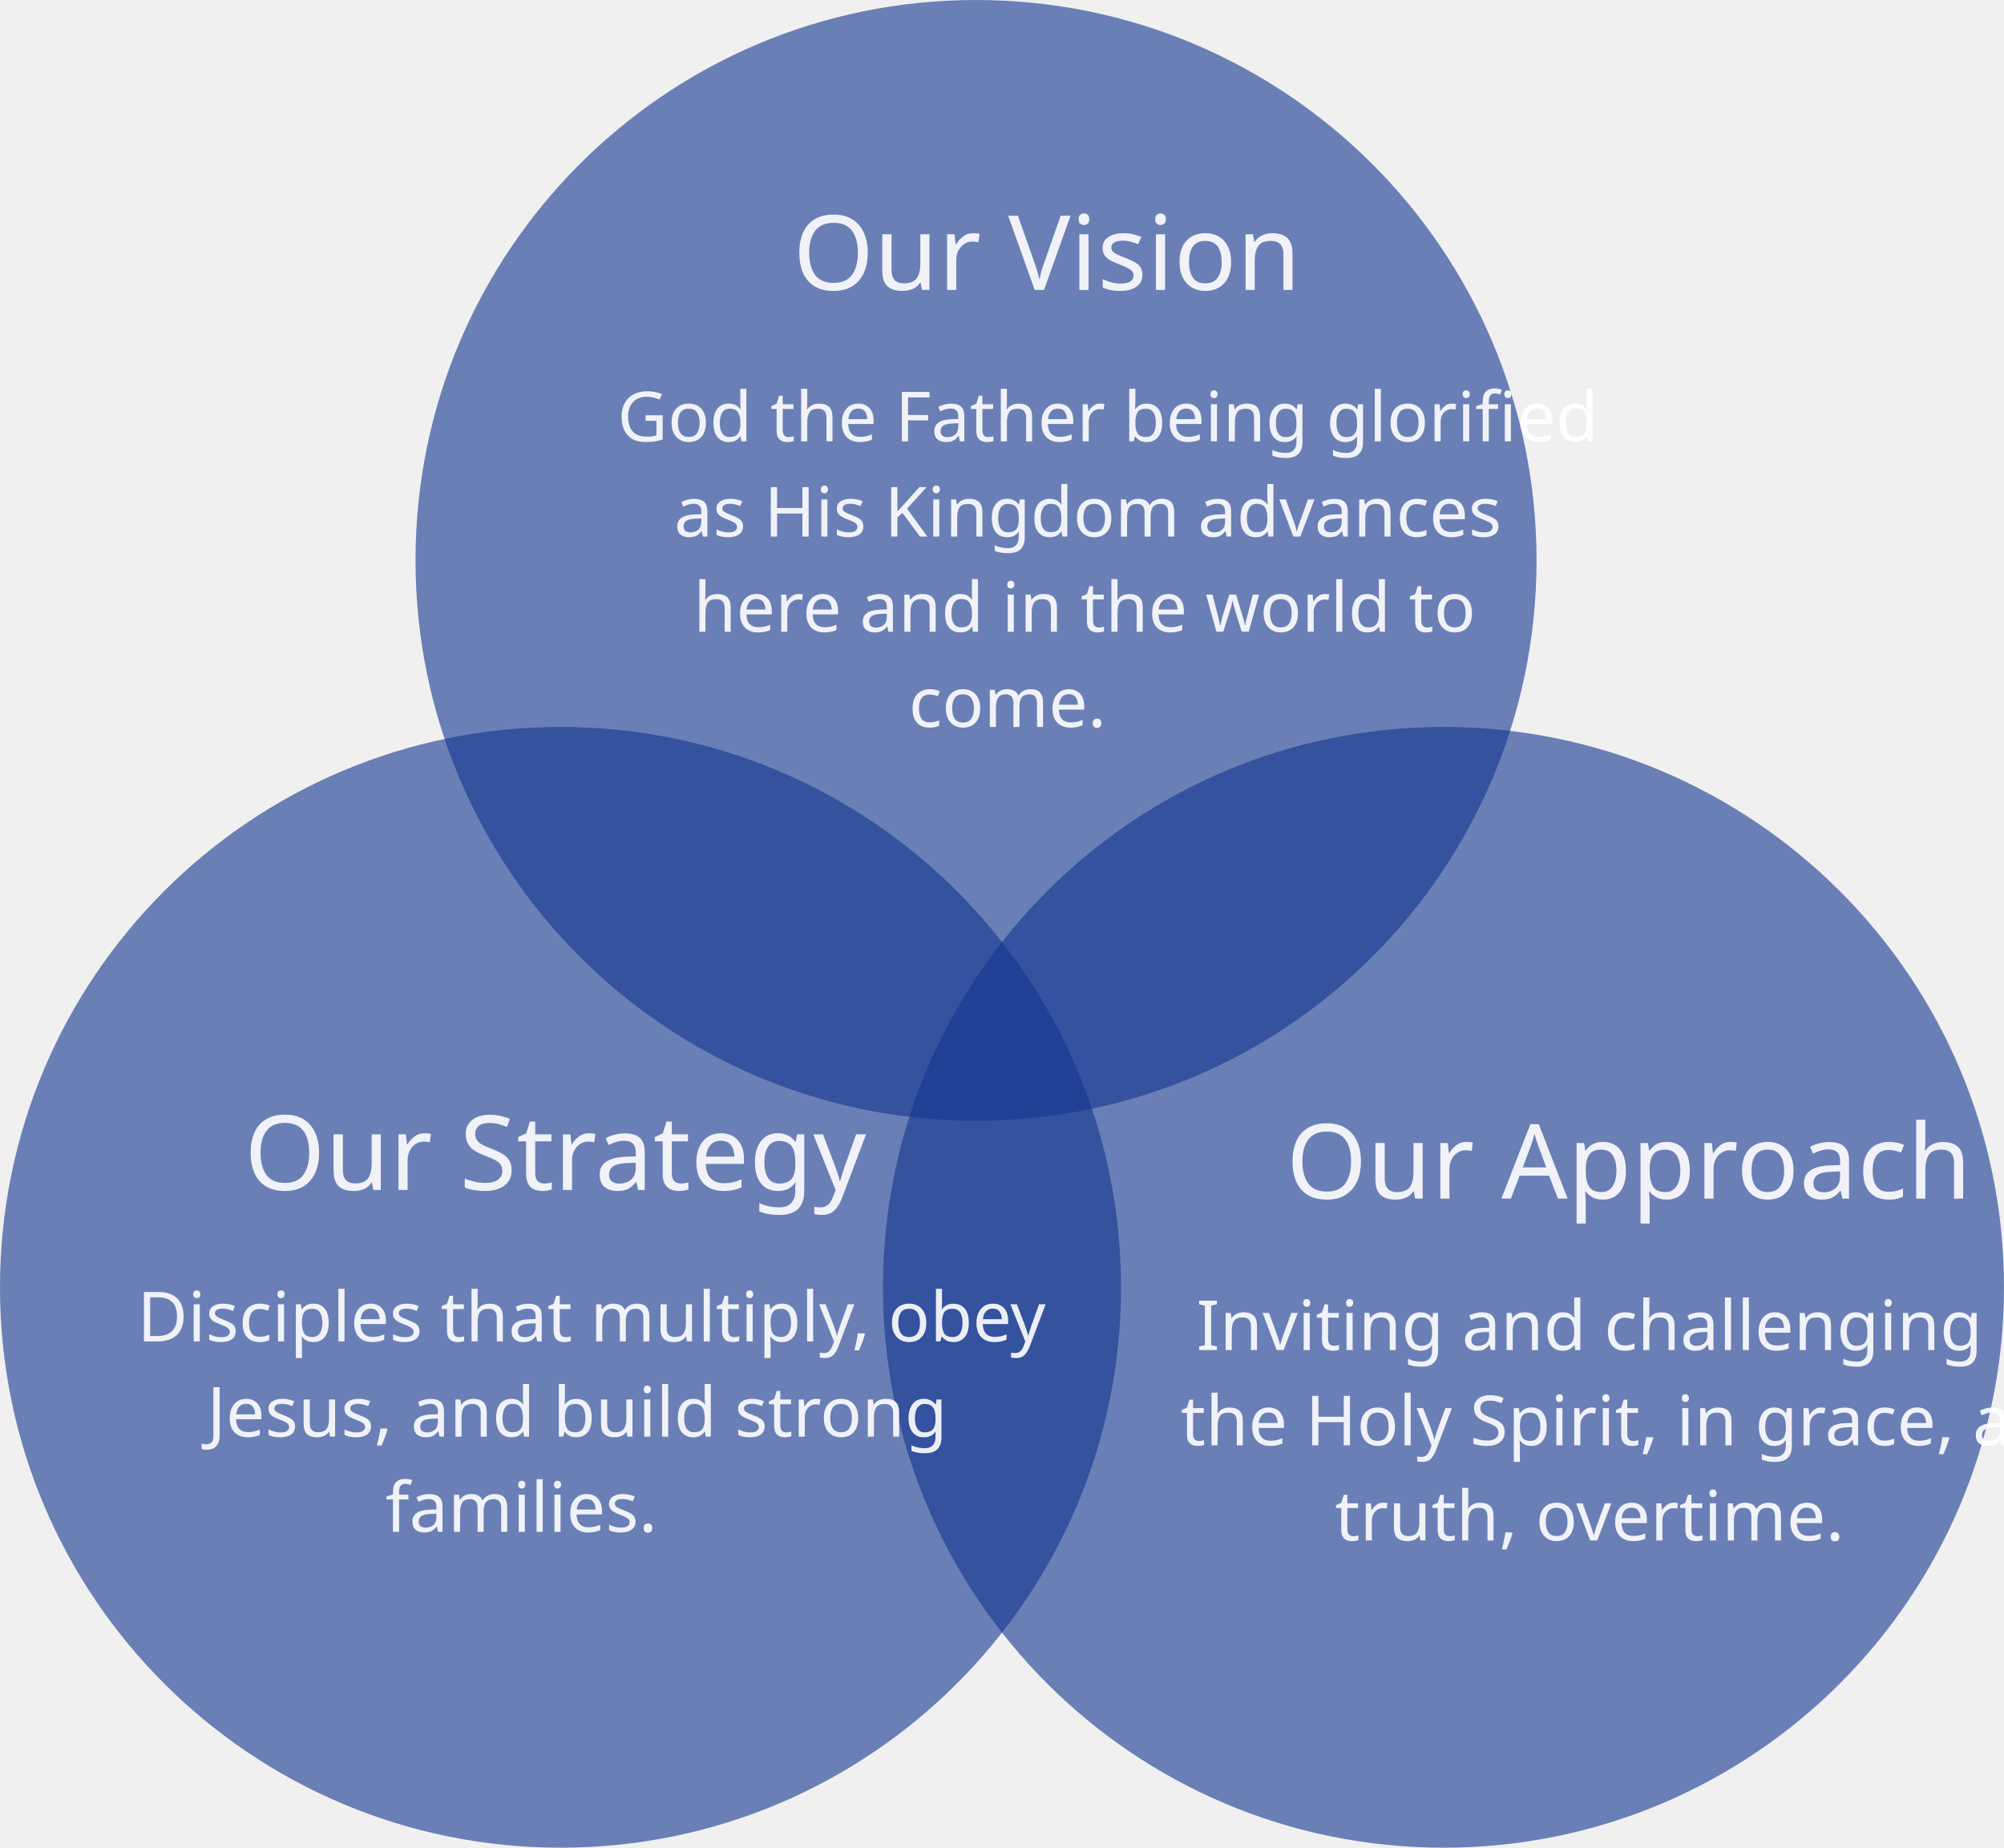
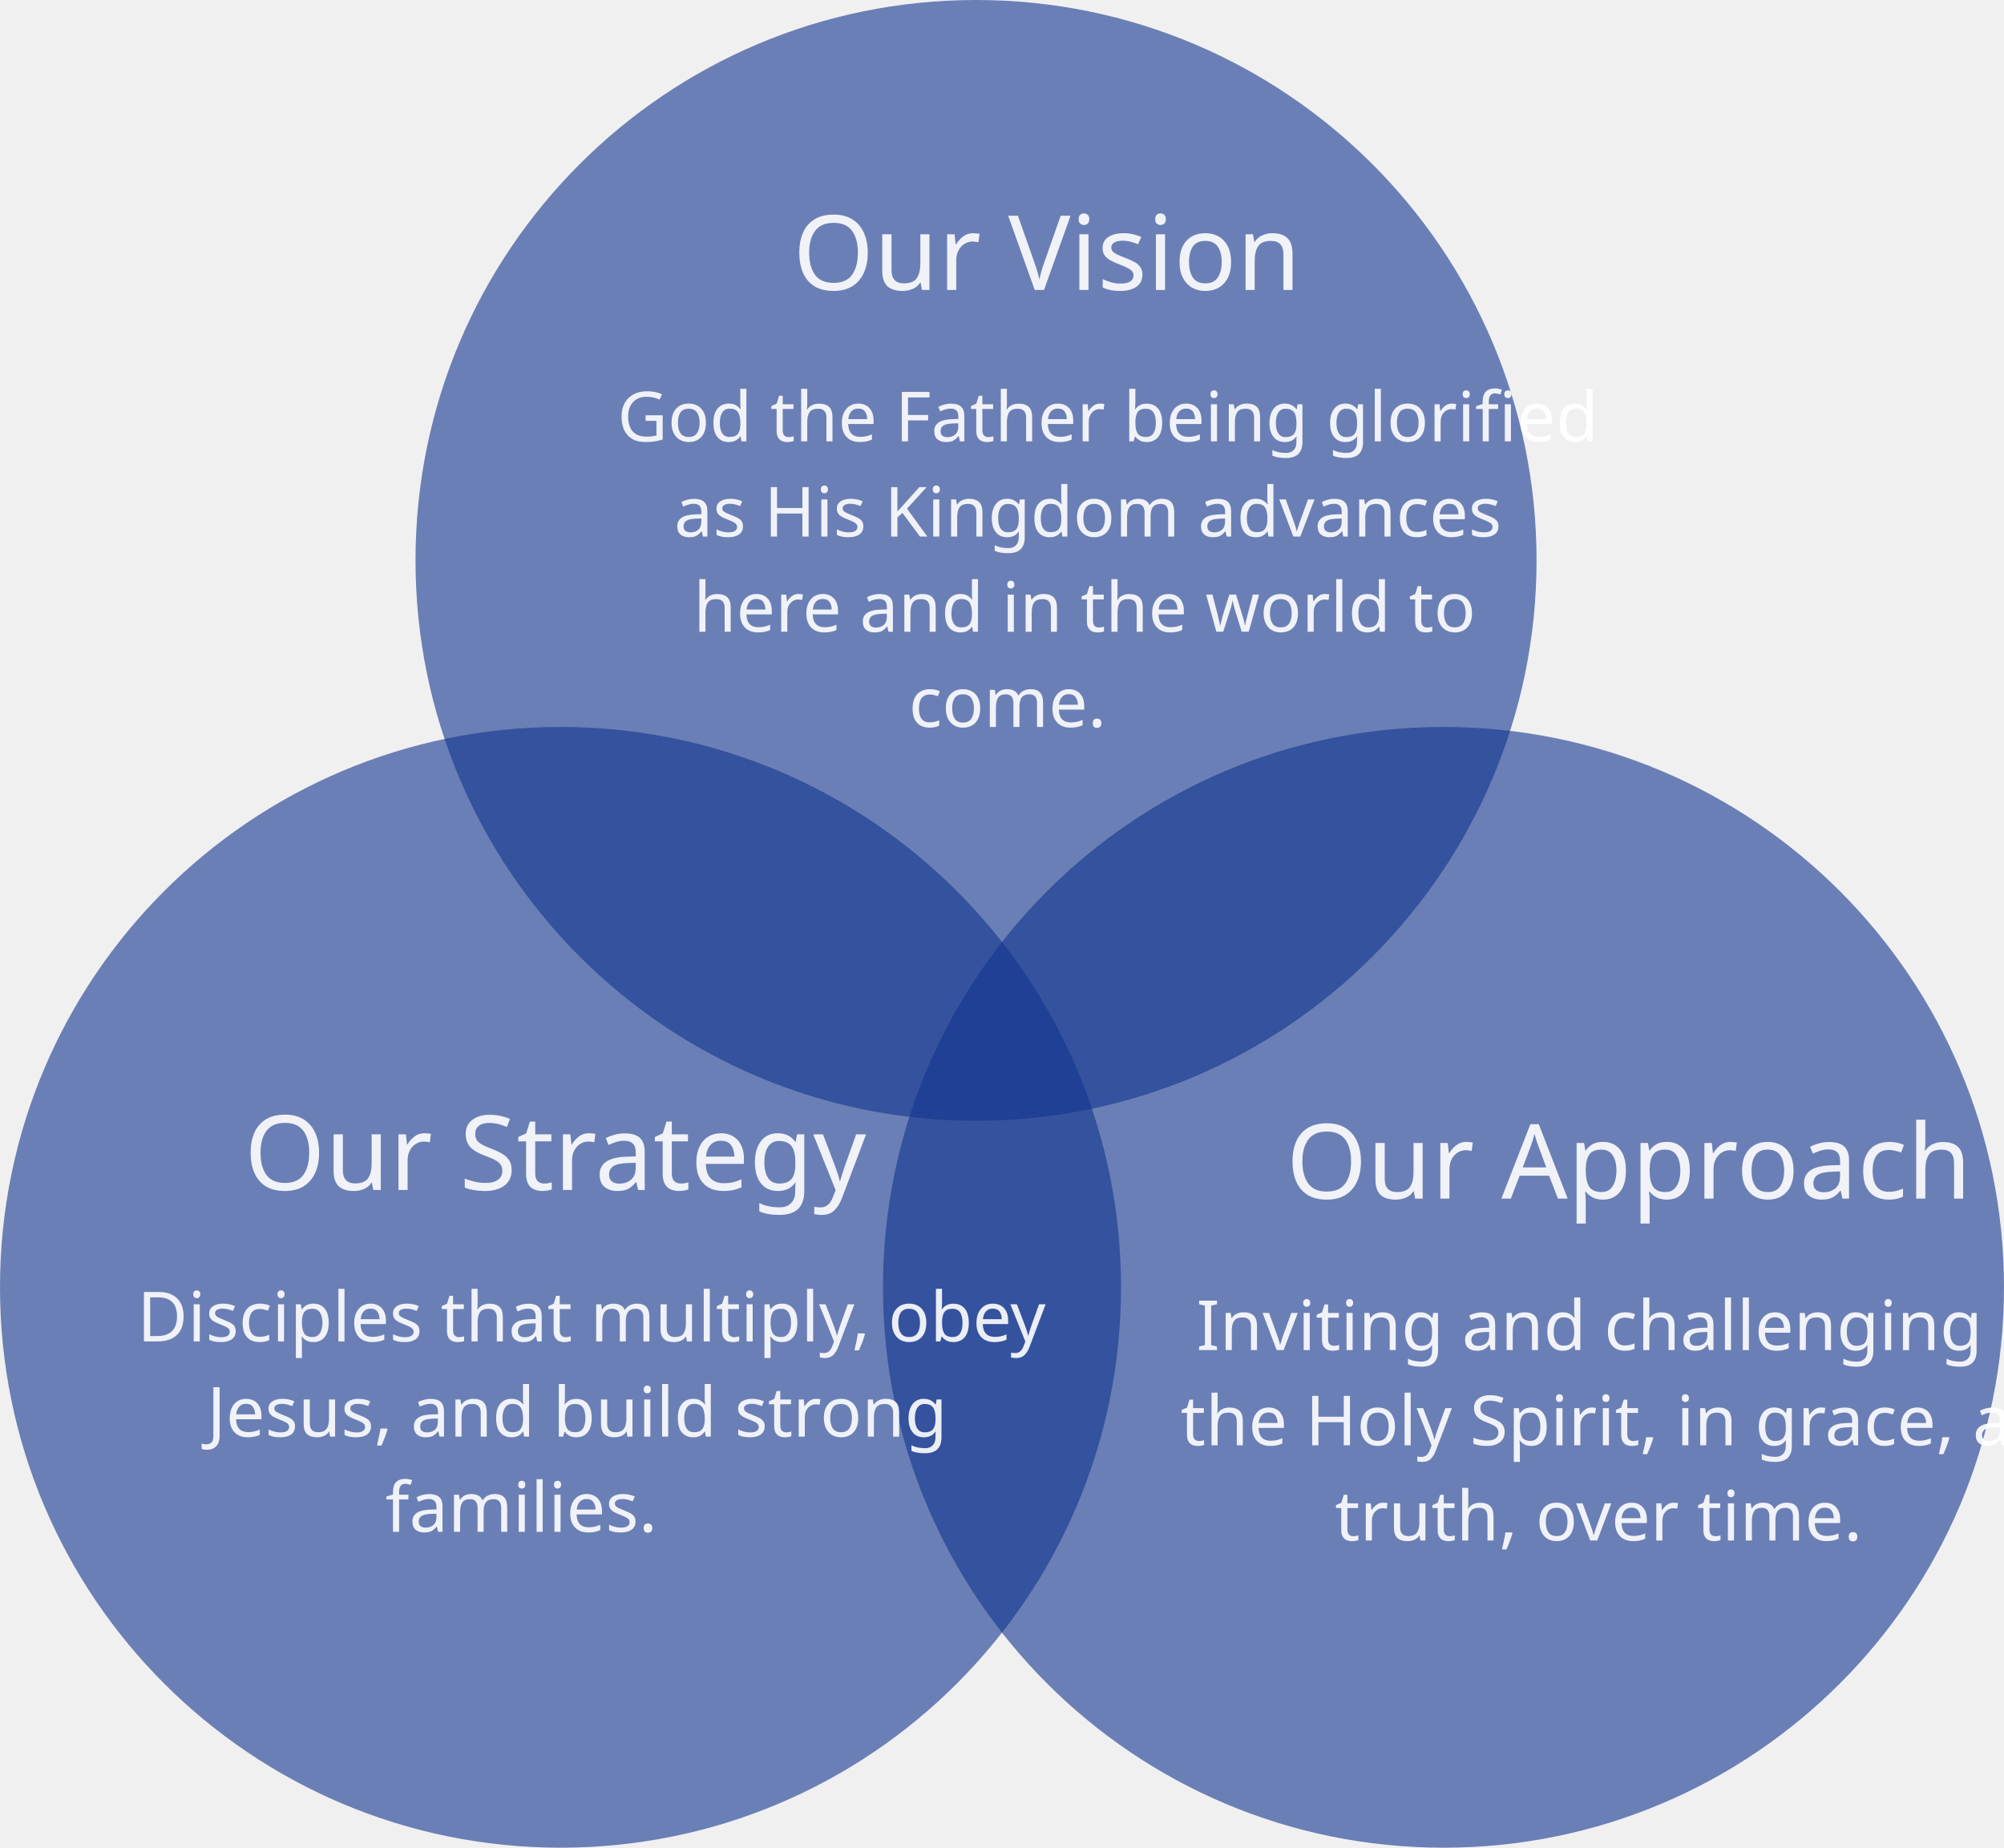
<svg xmlns="http://www.w3.org/2000/svg" width="463px" height="427px" viewBox="0 0 463 427" version="1.1">
  <defs />
  <g id="Page-1" stroke="none" stroke-width="1" fill="none" fill-rule="evenodd">
    <g id="mcc-venn">
      <circle id="Oval" fill="#11338D" fill-rule="nonzero" opacity="0.6" cx="225.5" cy="129.5" r="129.5" />
      <circle id="Oval-Copy" fill="#11338D" fill-rule="nonzero" opacity="0.6" cx="129.5" cy="297.5" r="129.5" />
      <circle id="Oval-Copy-2" fill="#11338D" fill-rule="nonzero" opacity="0.6" cx="333.5" cy="297.5" r="129.5" />
      <text id="Our-Vision" fill-opacity="0.9" fill="#FFFFFF" font-family="AvenirNextCondensed-Regular, Avenir Next Condensed" font-size="24" font-style="condensed" font-weight="normal">
        <tspan x="183.199" y="67">Our Vision</tspan>
      </text>
      <text id="Our-Approach" fill-opacity="0.9" fill="#FFFFFF" font-family="AvenirNextCondensed-Regular, Avenir Next Condensed" font-size="24" font-style="condensed" font-weight="normal">
        <tspan x="297.147" y="277">Our Approach</tspan>
      </text>
      <text id="Our-Strategy" fill-opacity="0.9" fill="#FFFFFF" font-family="AvenirNextCondensed-Regular, Avenir Next Condensed" font-size="24" font-style="condensed" font-weight="normal">
        <tspan x="56.439" y="275">Our Strategy</tspan>
      </text>
-       <text id="Disciples-that-multi" fill-opacity="0.9" fill="#FFFFFF" font-family="AvenirNextCondensed-Regular, Avenir Next Condensed" font-size="16" font-style="condensed" font-weight="normal">
+       <text id="Disciples-that-multiply,-obey" fill-opacity="0.9" fill="#FFFFFF" font-family="AvenirNextCondensed-Regular, Avenir Next Condensed" font-size="16" font-style="condensed" font-weight="normal">
        <tspan x="31.712" y="310">Disciples that multiply, obey</tspan>
      </text>
      <text id="Jesus,-and-build-strong" fill-opacity="0.9" fill="#FFFFFF" font-family="AvenirNextCondensed-Regular, Avenir Next Condensed" font-size="16" font-style="condensed" font-weight="normal">
        <tspan x="47.832" y="332">Jesus, and build strong</tspan>
      </text>
      <text id="families." fill-opacity="0.9" fill="#FFFFFF" font-family="AvenirNextCondensed-Regular, Avenir Next Condensed" font-size="16" font-style="condensed" font-weight="normal">
        <tspan x="89.048" y="354">families.</tspan>
      </text>
      <text id="God-the-Father-being-glorified" fill-opacity="0.9" fill="#FFFFFF" font-family="AvenirNextCondensed-Regular, Avenir Next Condensed" font-size="16" font-style="condensed" font-weight="normal">
        <tspan x="142.632" y="102">God the Father being glorified</tspan>
      </text>
      <text id="as-His-Kingdom-advances" fill-opacity="0.9" fill="#FFFFFF" font-family="AvenirNextCondensed-Regular, Avenir Next Condensed" font-size="16" font-style="condensed" font-weight="normal">
        <tspan x="155.744" y="124">as His Kingdom advances</tspan>
      </text>
      <text id="here-and-in-the-world-to" fill-opacity="0.9" fill="#FFFFFF" font-family="AvenirNextCondensed-Regular, Avenir Next Condensed" font-size="16" font-style="condensed" font-weight="normal">
        <tspan x="160.224" y="146">here and in the world to</tspan>
      </text>
      <text id="come." fill-opacity="0.9" fill="#FFFFFF" font-family="AvenirNextCondensed-Regular, Avenir Next Condensed" font-size="16" font-style="condensed" font-weight="normal">
        <tspan x="209.968" y="168">come.</tspan>
      </text>
      <text id="Inviting-and-challenging-in" fill-opacity="0.9" fill="#FFFFFF" font-family="AvenirNextCondensed-Regular, Avenir Next Condensed" font-size="16" font-style="condensed" font-weight="normal">
        <tspan x="276.4" y="312">Inviting and challenging in</tspan>
      </text>
      <text id="the-Holy-Spirit,-in-grace,-and" fill-opacity="0.9" fill="#FFFFFF" font-family="AvenirNextCondensed-Regular, Avenir Next Condensed" font-size="16" font-style="condensed" font-weight="normal">
        <tspan x="272.768" y="334">the Holy Spirit, in grace, and</tspan>
      </text>
-       <text id="truth,-overtime." fill-opacity="0.9" fill="#FFFFFF" font-family="AvenirNextCondensed-Regular, Avenir Next Condensed" font-size="16" font-style="condensed" font-weight="normal">
-         <tspan x="308.416" y="356">truth, overtime.</tspan>
+       <text id="truth,-over-time." fill-opacity="0.9" fill="#FFFFFF" font-family="AvenirNextCondensed-Regular, Avenir Next Condensed" font-size="16" font-style="condensed" font-weight="normal">
+         <tspan x="308.416" y="356">truth, over time.</tspan>
      </text>
    </g>
  </g>
</svg>
